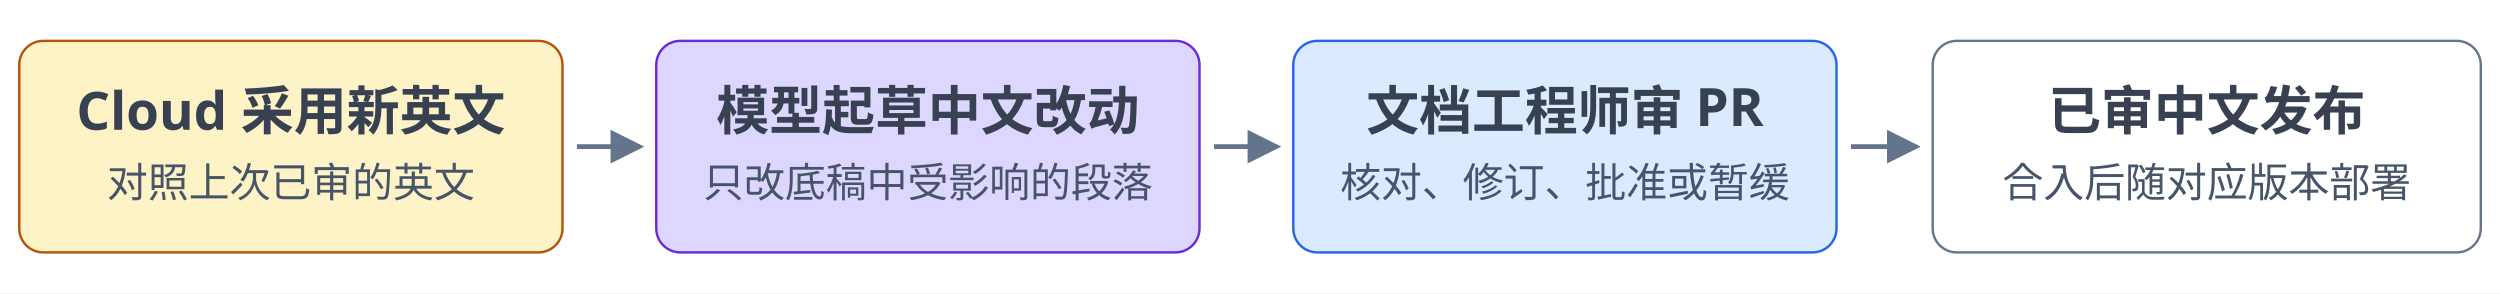
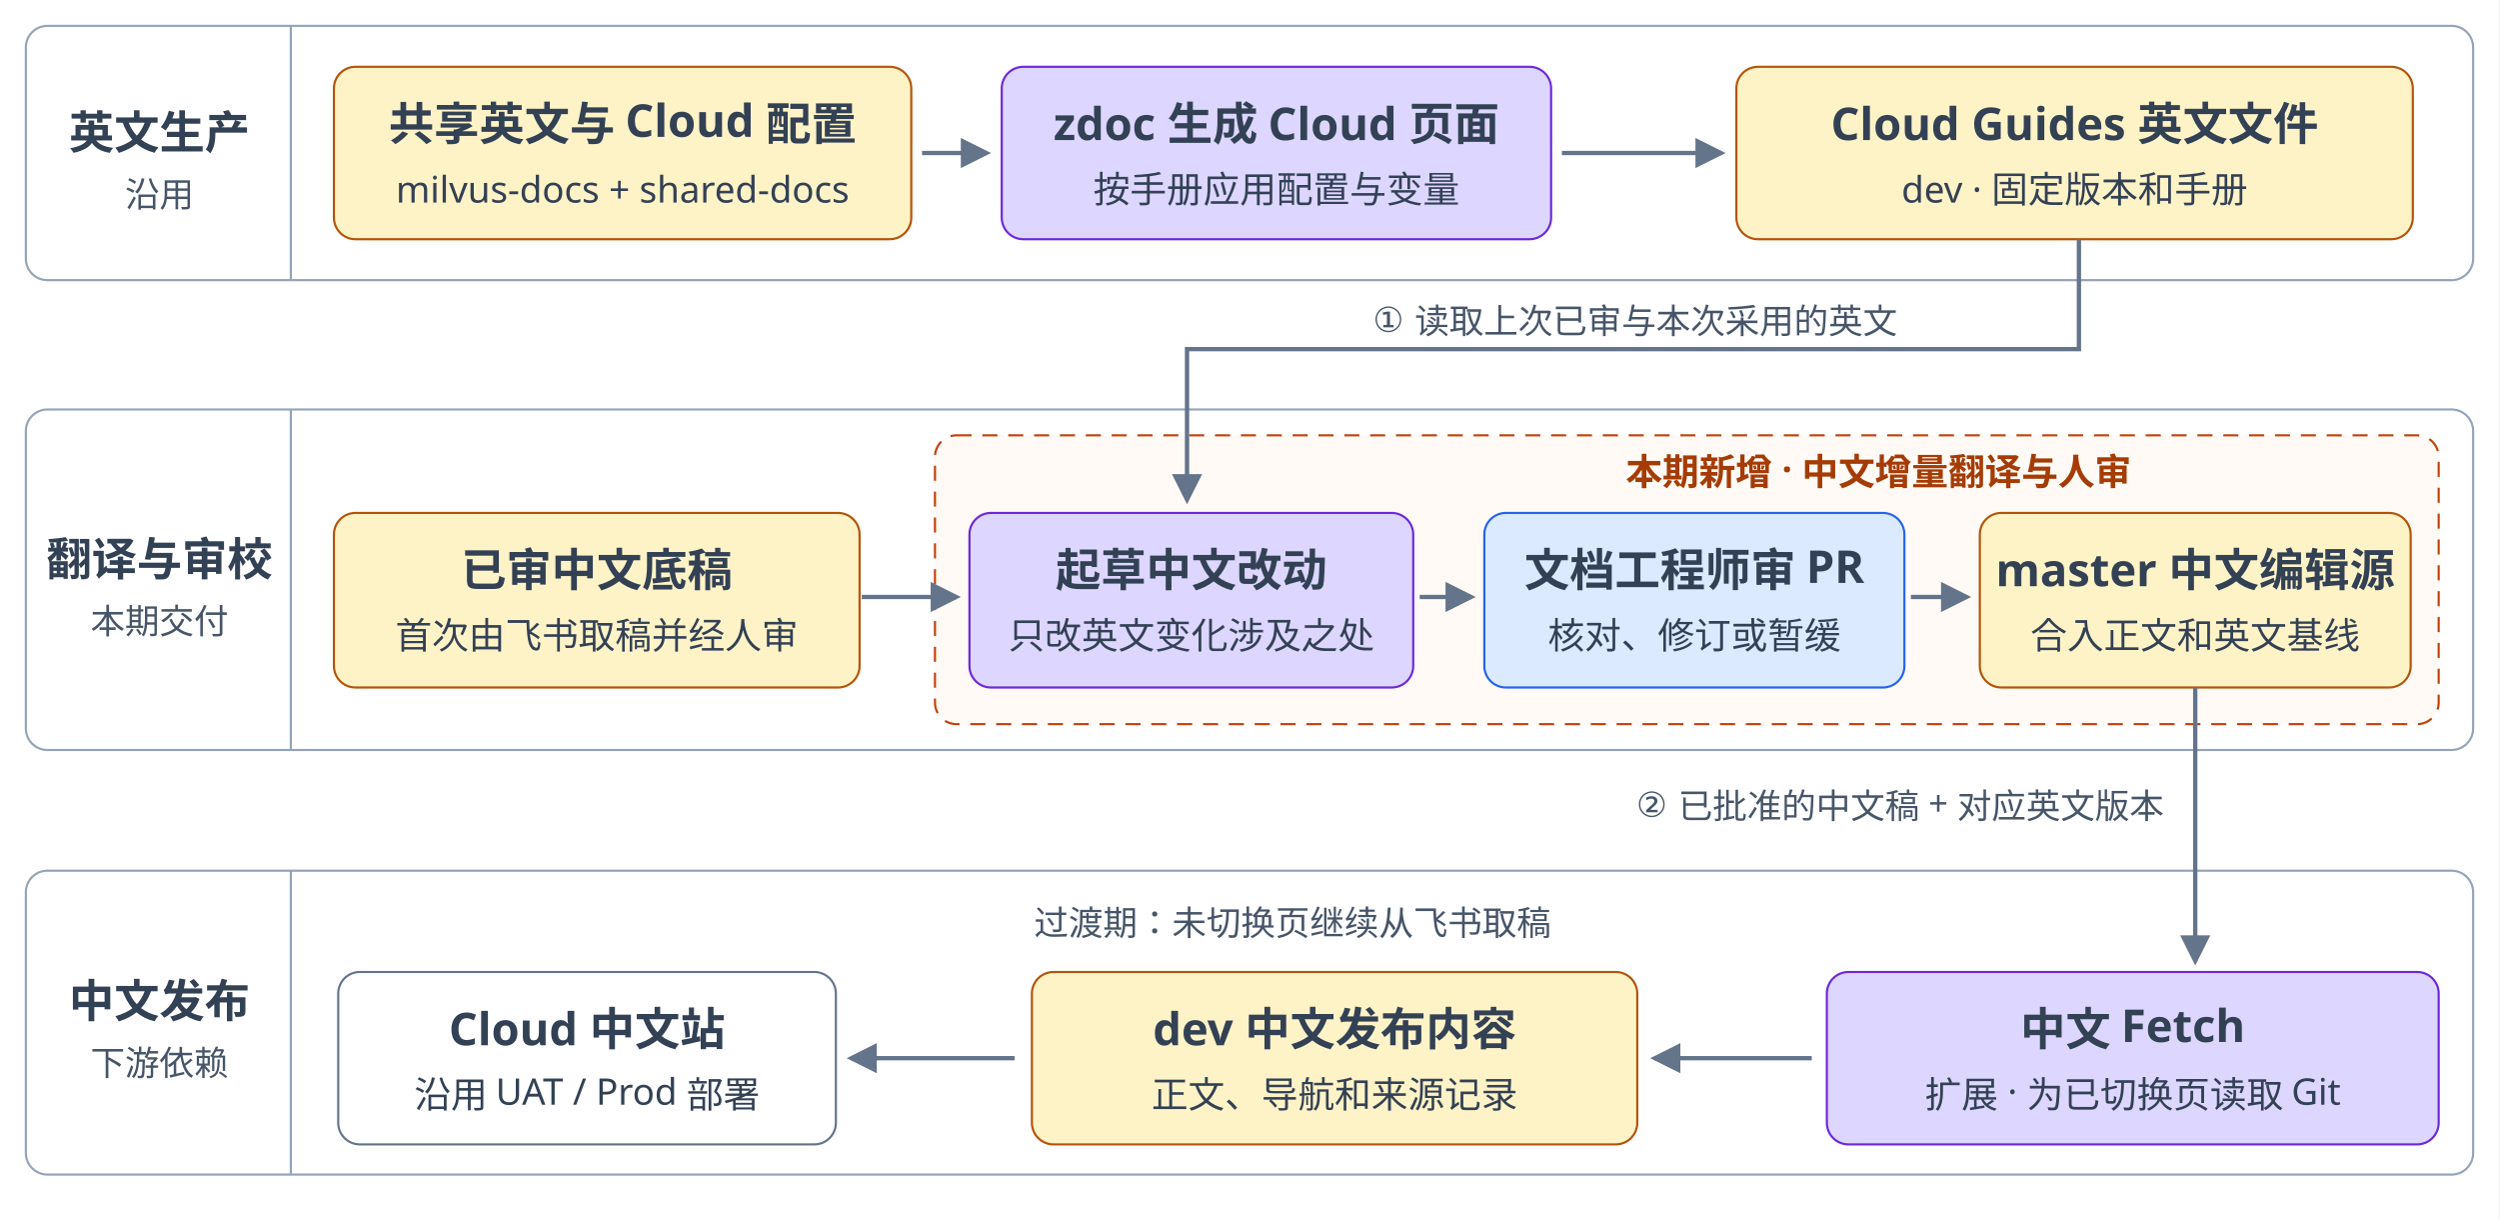
- <svg xmlns="http://www.w3.org/2000/svg" width="1040" height="122" viewBox="0 0 1040 122" role="img" aria-labelledby="title desc">
+ <svg xmlns="http://www.w3.org/2000/svg" width="1160" height="566" viewBox="0 0 1160 566" role="img" aria-labelledby="title desc">
  <defs>
-     <marker id="arrow" markerWidth="7" markerHeight="7" refX="6" refY="3.5" orient="auto">
+     <marker id="arr" markerWidth="7" markerHeight="7" refX="6" refY="3.5" orient="auto">
      <path d="M0 0 L7 3.5 L0 7 Z" fill="#64748b" />
    </marker>
  </defs>
-   <style>
-     text { font-family: "PingFang SC", "Microsoft YaHei", sans-serif; text-anchor: middle; fill: #374151; }
-     .title { font-size: 22px; font-weight: 600; }
-     .note { font-size: 17px; fill: #475569; }
-     .arrow { fill: none; stroke: #64748b; stroke-width: 2; marker-end: url(#arrow); }
-   </style>
-   <rect width="1040" height="122" fill="white" />
-   <rect x="8" y="17" width="226" height="88" rx="10" fill="#fef3c7" stroke="#b45309" />
-   <text x="121" y="54" class="title">Cloud 采用新英文</text>
-   <text x="121" y="82" class="note">对照上次已审的英文</text>
-   <path class="arrow" d="M240 61 H266" />
-   <rect x="273" y="17" width="226" height="88" rx="10" fill="#ddd6fe" stroke="#6d28d9" />
-   <text x="386" y="54" class="title">模型起草中文改动</text>
-   <text x="386" y="82" class="note">只改底稿中受影响的段落</text>
-   <path class="arrow" d="M505 61 H531" />
-   <rect x="538" y="17" width="226" height="88" rx="10" fill="#dbeafe" stroke="#2563eb" />
-   <text x="651" y="54" class="title">文档工程师审 PR</text>
-   <text x="651" y="82" class="note">核对、修订、批准或暂缓</text>
-   <path class="arrow" d="M770 61 H797" />
-   <rect x="804" y="17" width="228" height="88" rx="10" fill="white" stroke="#64748b" />
-   <text x="918" y="54" class="title">已审中文发布</text>
-   <text x="918" y="82" class="note">合入后随对应版本部署</text>
+   <style>text{font-family:"PingFang SC","Microsoft YaHei",sans-serif;text-anchor:middle;fill:#334155}.head{font-size:21px;font-weight:600}.note{font-size:17px}.cap{font-size:16px;fill:#475569}.change{font-size:17px;fill:#a53c06;font-weight:600}.edge{fill:none;stroke:#64748b;stroke-width:2;marker-end:url(#arr)}</style>
+   <rect width="1160" height="566" fill="white" />
+   <rect x="12" y="12" width="1136" height="118" rx="10" fill="white" stroke="#94a3b8" />
+   <path d="M135 12 v118" stroke="#94a3b8" />
+   <text x="74" y="69" class="head">英文生产</text>
+   <text x="74" y="96" class="cap">沿用</text>
+   <rect x="12" y="190" width="1136" height="158" rx="10" fill="white" stroke="#94a3b8" />
+   <path d="M135 190 v158" stroke="#94a3b8" />
+   <text x="74" y="267" class="head">翻译与审校</text>
+   <text x="74" y="294" class="cap">本期交付</text>
+   <rect x="12" y="404" width="1136" height="141" rx="10" fill="white" stroke="#94a3b8" />
+   <path d="M135 404 v141" stroke="#94a3b8" />
+   <text x="74" y="472" class="head">中文发布</text>
+   <text x="74" y="499" class="cap">下游依赖</text>
+   <rect x="155" y="31" width="268" height="80" rx="10" fill="#fef3c7" stroke="#b45309" />
+   <text x="289.0" y="65" class="head">共享英文与 Cloud 配置</text>
+   <text x="289.0" y="94" class="note">milvus-docs + shared-docs</text>
+   <rect x="465" y="31" width="255" height="80" rx="10" fill="#ddd6fe" stroke="#6d28d9" />
+   <text x="592.5" y="65" class="head">zdoc 生成 Cloud 页面</text>
+   <text x="592.5" y="94" class="note">按手册应用配置与变量</text>
+   <rect x="806" y="31" width="314" height="80" rx="10" fill="#fef3c7" stroke="#b45309" />
+   <text x="963.0" y="65" class="head">Cloud Guides 英文文件</text>
+   <text x="963.0" y="94" class="note">dev · 固定版本和手册</text>
+   <path class="edge" d="M428 71 H458" />
+   <path class="edge" d="M725 71 H799" />
+   <rect x="434" y="202" width="698" height="134" rx="10" fill="#fffaf5" stroke="#c2410c" stroke-dasharray="7 5" />
+   <text x="872" y="225" class="change">本期新增 · 中文增量翻译与人审</text>
+   <rect x="155" y="238" width="244" height="81" rx="10" fill="#fef3c7" stroke="#b45309" />
+   <text x="277.0" y="272" class="head">已审中文底稿</text>
+   <text x="277.0" y="301" class="note">首次由飞书取稿并经人审</text>
+   <rect x="450" y="238" width="206" height="81" rx="10" fill="#ddd6fe" stroke="#6d28d9" />
+   <text x="553.0" y="272" class="head">起草中文改动</text>
+   <text x="553.0" y="301" class="note">只改英文变化涉及之处</text>
+   <rect x="689" y="238" width="195" height="81" rx="10" fill="#dbeafe" stroke="#2563eb" />
+   <text x="786.5" y="272" class="head">文档工程师审 PR</text>
+   <text x="786.5" y="301" class="note">核对、修订或暂缓</text>
+   <rect x="919" y="238" width="200" height="81" rx="10" fill="#fef3c7" stroke="#b45309" />
+   <text x="1019.0" y="272" class="head">master 中文编辑源</text>
+   <text x="1019.0" y="301" class="note">合入正文和英文基线</text>
+   <path class="edge" d="M965 111 V162 H551 V232" />
+   <text x="759" y="154" class="cap">① 读取上次已审与本次采用的英文</text>
+   <path class="edge" d="M400 277 H444" />
+   <path class="edge" d="M659 277 H683" />
+   <path class="edge" d="M887 277 H913" />
+   <path class="edge" d="M1019 319 V446" />
+   <text x="882" y="379" class="cap">② 已批准的中文稿 + 对应英文版本</text>
+   <rect x="848" y="451" width="284" height="80" rx="10" fill="#ddd6fe" stroke="#6d28d9" />
+   <text x="990.0" y="485" class="head">中文 Fetch</text>
+   <text x="990.0" y="514" class="note">扩展 · 为已切换页读取 Git</text>
+   <rect x="479" y="451" width="281" height="80" rx="10" fill="#fef3c7" stroke="#b45309" />
+   <text x="619.5" y="485" class="head">dev 中文发布内容</text>
+   <text x="619.5" y="514" class="note">正文、导航和来源记录</text>
+   <rect x="157" y="451" width="231" height="80" rx="10" fill="white" stroke="#64748b" />
+   <text x="272.5" y="485" class="head">Cloud 中文站</text>
+   <text x="272.5" y="514" class="note">沿用 UAT / Prod 部署</text>
+   <path class="edge" d="M841 491 H768" />
+   <path class="edge" d="M471 491 H395" />
+   <text x="600" y="434" class="cap">过渡期：未切换页继续从飞书取稿</text>
</svg>
